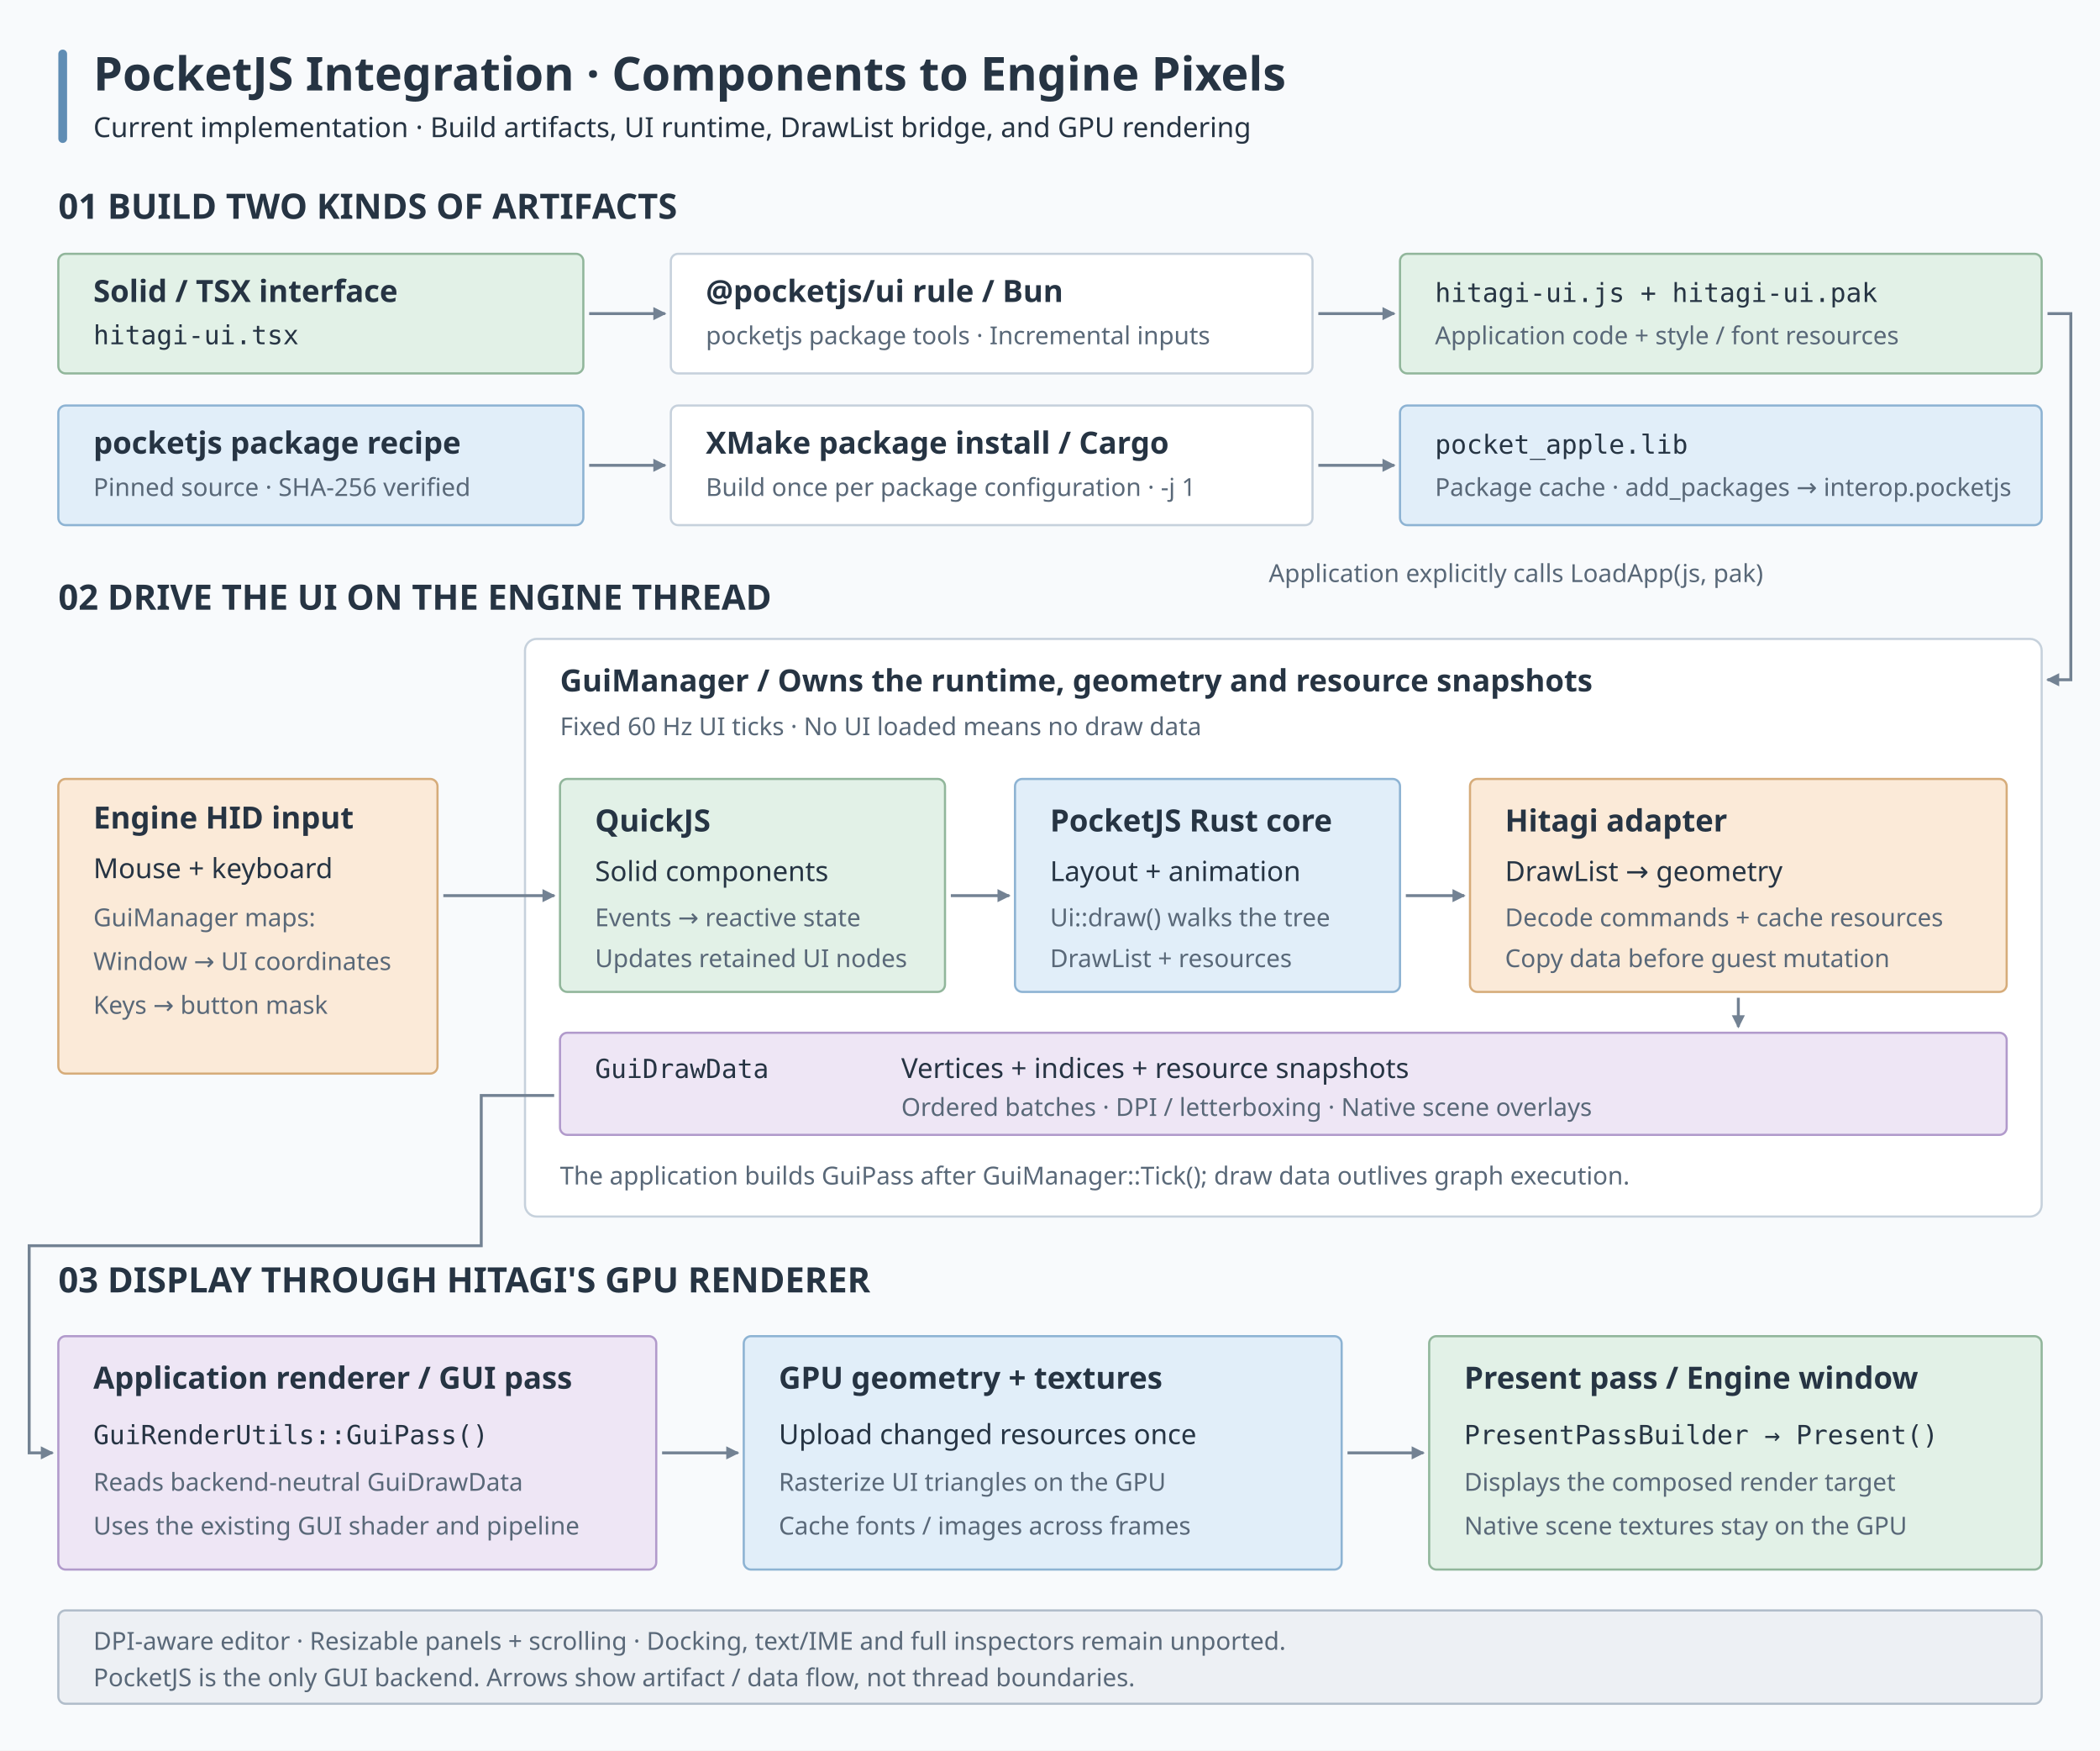
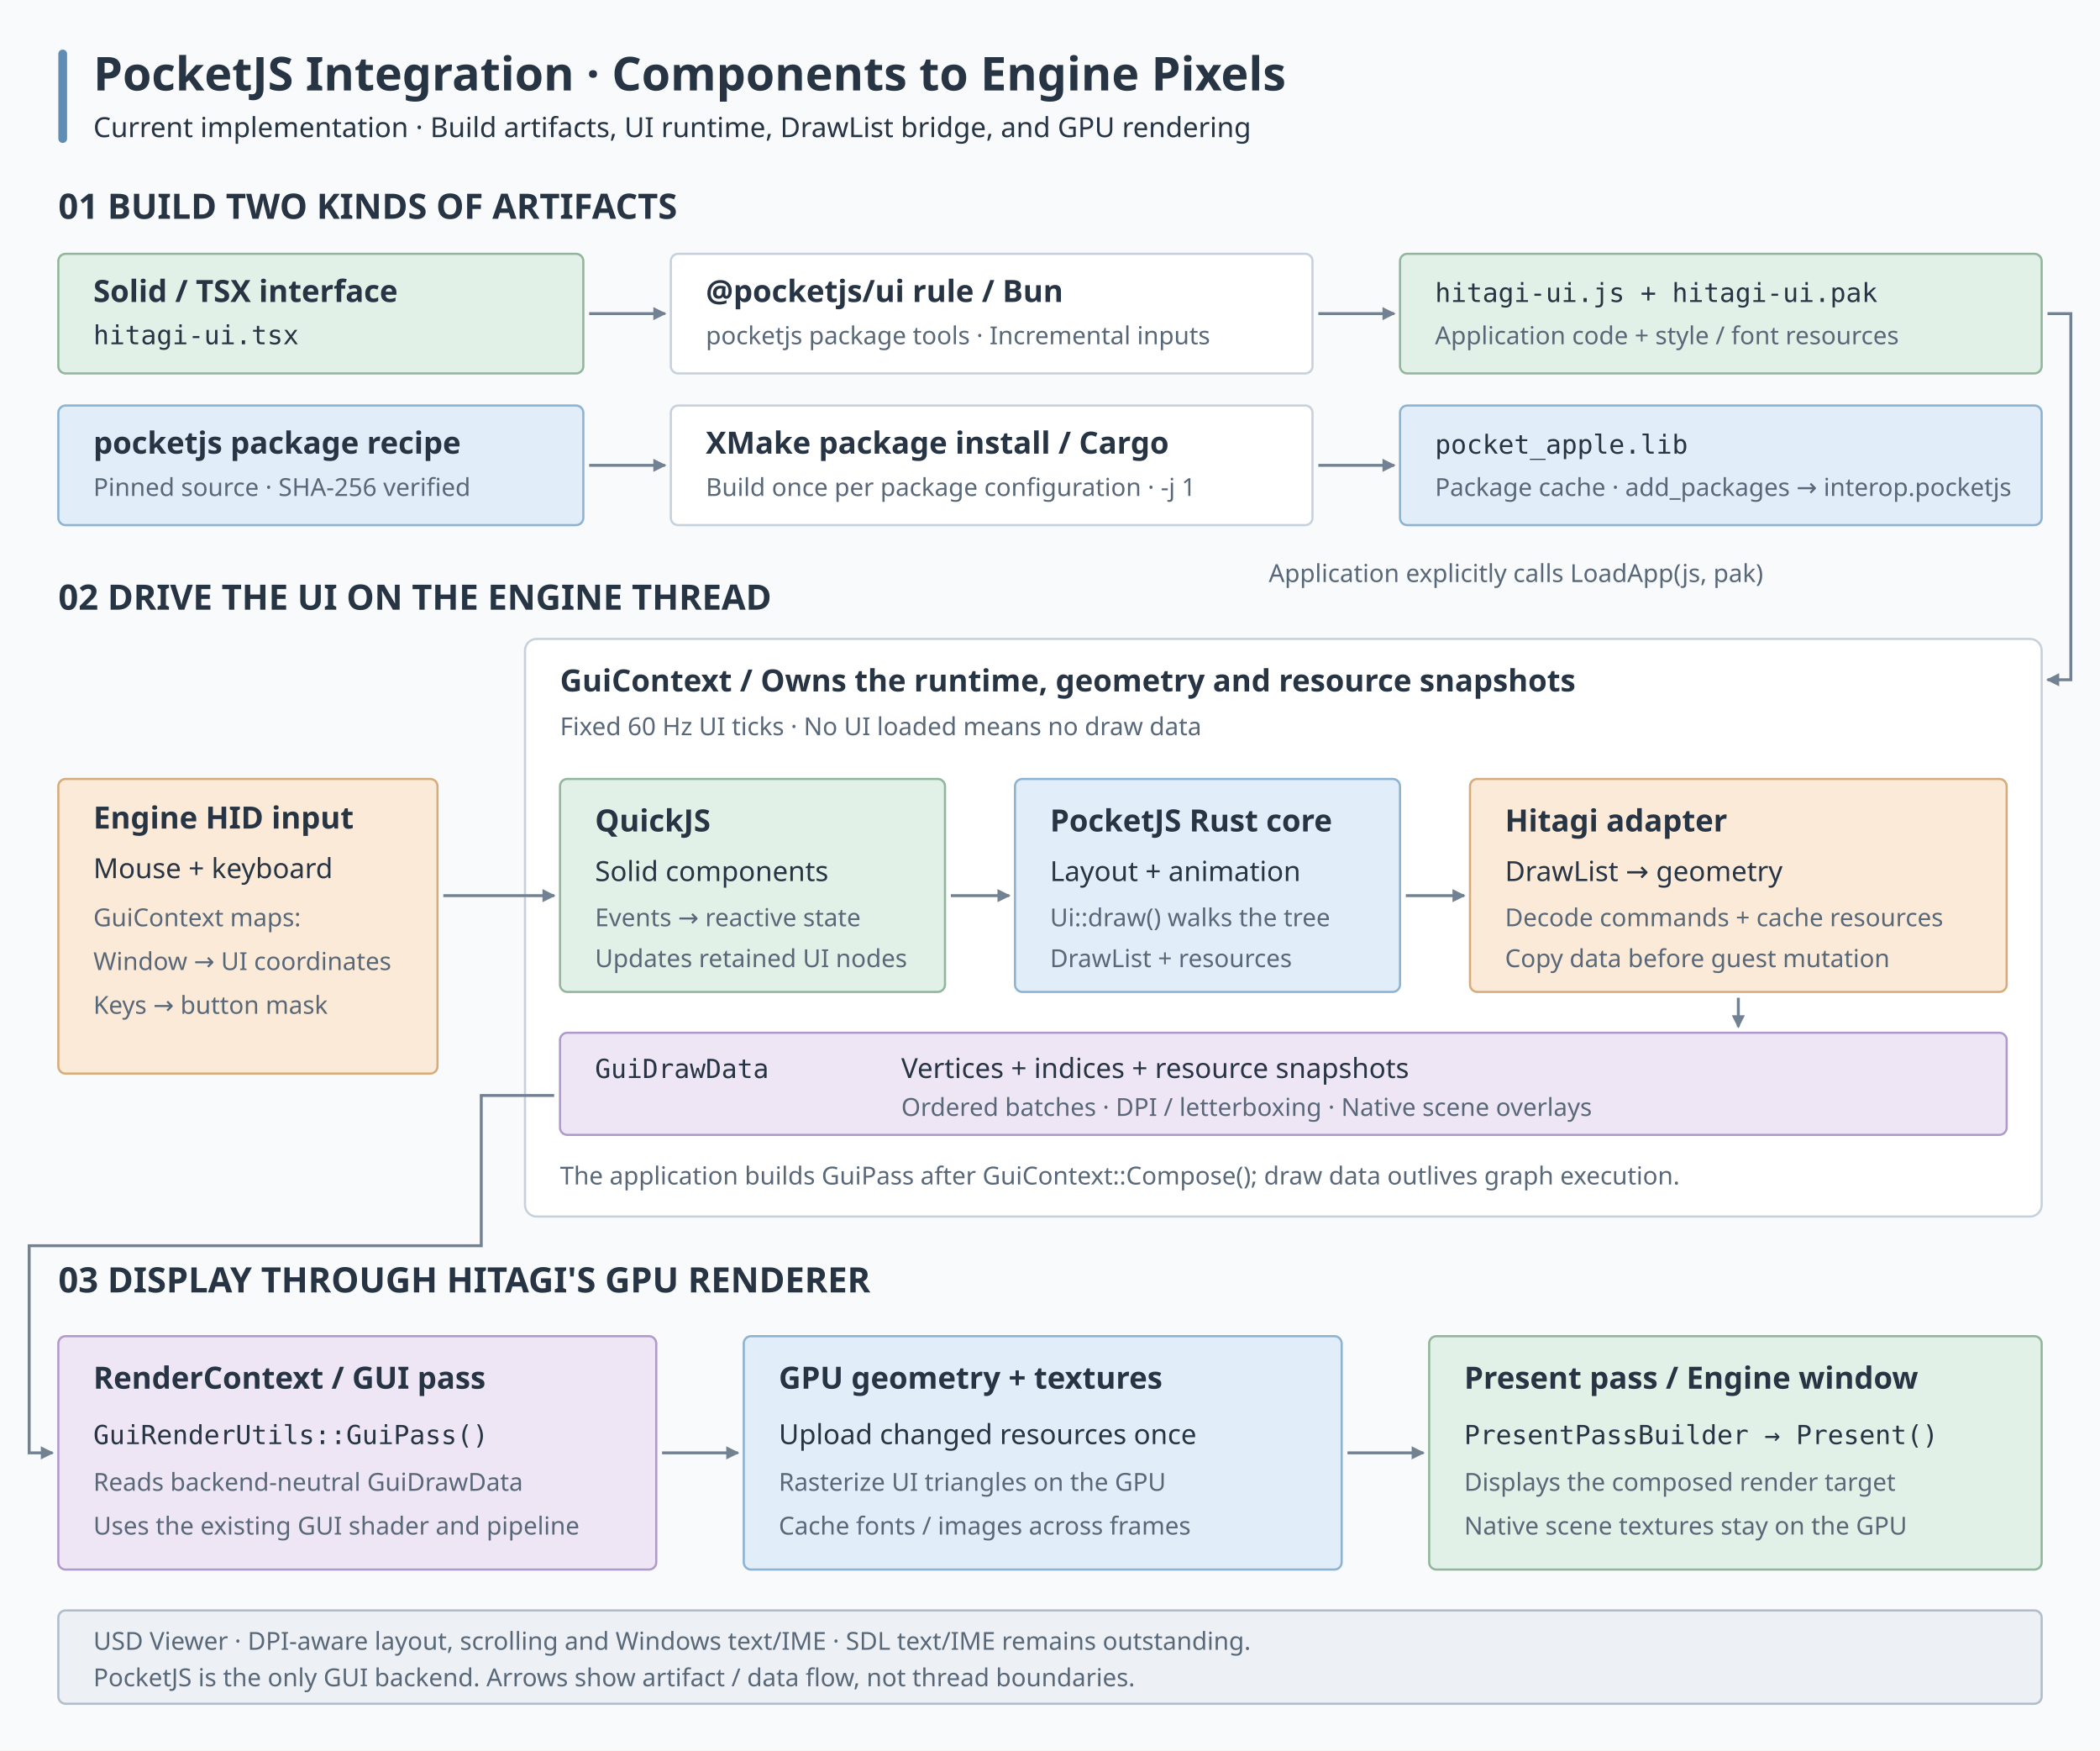
<svg xmlns="http://www.w3.org/2000/svg" width="1440" height="1200" viewBox="0 0 1440 1200" role="img" aria-labelledby="title desc">
  <defs>
    <style>
      text { font-family: 'Segoe UI', 'Microsoft YaHei', sans-serif; fill: #263443; }
      .title { font-size: 32px; font-weight: 700; }
      .section { font-size: 24px; font-weight: 700; }
      .label { font-size: 21px; font-weight: 600; }
      .body { font-size: 19px; }
      .small { font-size: 17px; fill: #596878; }
      .code { font-family: Consolas, monospace; font-size: 18px; }
      .panel { fill: #ffffff; stroke: #c6d1dc; stroke-width: 1.5; }
      .blue { fill: #e1eef9; stroke: #8db3d3; stroke-width: 1.5; }
      .green { fill: #e2f1e7; stroke: #91b69b; stroke-width: 1.5; }
      .orange { fill: #fbead8; stroke: #d6ac7a; stroke-width: 1.5; }
      .purple { fill: #eee6f5; stroke: #b19acb; stroke-width: 1.5; }
      .gray { fill: #edf0f4; stroke: #b1bdca; stroke-width: 1.5; }
      .arrow { fill: none; stroke: #738293; stroke-width: 2; marker-end: url(#arrow); }
    </style>
    <marker id="arrow" markerWidth="9" markerHeight="9" refX="8" refY="4.5" orient="auto" markerUnits="userSpaceOnUse">
      <path d="M0 0 L9 4.5 L0 9 Z" fill="#738293" />
    </marker>
  </defs>
  <rect width="1440" height="1200" fill="#f8fafc" />
  <rect x="40" y="34" width="6" height="64" rx="3" fill="#608db4" />
  <text x="64" y="62" class="title">PocketJS Integration · Components to Engine Pixels</text>
  <text x="64" y="94" class="body">Current implementation · Build artifacts, UI runtime, DrawList bridge, and GPU rendering</text>
  <text x="40" y="150" class="section">01   BUILD TWO KINDS OF ARTIFACTS</text>
  <rect x="40" y="174" width="360" height="82" rx="5" class="green" />
  <text x="64" y="207" class="label">Solid / TSX interface</text>
  <text x="64" y="236" class="code">hitagi-ui.tsx</text>
  <path d="M404 215 H456" class="arrow" />
  <rect x="460" y="174" width="440" height="82" rx="5" class="panel" />
  <text x="484" y="207" class="label">@pocketjs/ui rule / Bun</text>
  <text x="484" y="236" class="small">pocketjs package tools · Incremental inputs</text>
  <path d="M904 215 H956" class="arrow" />
  <rect x="960" y="174" width="440" height="82" rx="5" class="green" />
  <text x="984" y="207" class="code">hitagi-ui.js + hitagi-ui.pak</text>
  <text x="984" y="236" class="small">Application code + style / font resources</text>
  <rect x="40" y="278" width="360" height="82" rx="5" class="blue" />
  <text x="64" y="311" class="label">pocketjs package recipe</text>
  <text x="64" y="340" class="small">Pinned source · SHA-256 verified</text>
  <path d="M404 319 H456" class="arrow" />
  <rect x="460" y="278" width="440" height="82" rx="5" class="panel" />
  <text x="484" y="311" class="label">XMake package install / Cargo</text>
  <text x="484" y="340" class="small">Build once per package configuration · -j 1</text>
  <path d="M904 319 H956" class="arrow" />
  <rect x="960" y="278" width="440" height="82" rx="5" class="blue" />
  <text x="984" y="311" class="code">pocket_apple.lib</text>
  <text x="984" y="340" class="small">Package cache · add_packages → interop.pocketjs</text>
  <text x="40" y="418" class="section">02   DRIVE THE UI ON THE ENGINE THREAD</text>
  <text x="870" y="399" class="small">Application explicitly calls LoadApp(js, pak)</text>
  <path d="M1404 215 H1420 V466 H1404" class="arrow" />
  <rect x="360" y="438" width="1040" height="396" rx="8" class="panel" />
-   <text x="384" y="474" class="label">GuiManager / Owns the runtime, geometry and resource snapshots</text>
+   <text x="384" y="474" class="label">GuiContext / Owns the runtime, geometry and resource snapshots</text>
  <text x="384" y="504" class="small">Fixed 60 Hz UI ticks · No UI loaded means no draw data</text>
  <rect x="40" y="534" width="260" height="202" rx="5" class="orange" />
  <text x="64" y="568" class="label">Engine HID input</text>
  <text x="64" y="602" class="body">Mouse + keyboard</text>
-   <text x="64" y="635" class="small">GuiManager maps:</text>
+   <text x="64" y="635" class="small">GuiContext maps:</text>
  <text x="64" y="665" class="small">Window → UI coordinates</text>
  <text x="64" y="695" class="small">Keys → button mask</text>
  <path d="M304 614 H380" class="arrow" />
  <rect x="384" y="534" width="264" height="146" rx="5" class="green" />
  <text x="408" y="570" class="label">QuickJS</text>
  <text x="408" y="604" class="body">Solid components</text>
  <text x="408" y="635" class="small">Events → reactive state</text>
  <text x="408" y="663" class="small">Updates retained UI nodes</text>
  <path d="M652 614 H692" class="arrow" />
  <rect x="696" y="534" width="264" height="146" rx="5" class="blue" />
  <text x="720" y="570" class="label">PocketJS Rust core</text>
  <text x="720" y="604" class="body">Layout + animation</text>
  <text x="720" y="635" class="small">Ui::draw() walks the tree</text>
  <text x="720" y="663" class="small">DrawList + resources</text>
  <path d="M964 614 H1004" class="arrow" />
  <rect x="1008" y="534" width="368" height="146" rx="5" class="orange" />
  <text x="1032" y="570" class="label">Hitagi adapter</text>
  <text x="1032" y="604" class="body">DrawList → geometry</text>
  <text x="1032" y="635" class="small">Decode commands + cache resources</text>
  <text x="1032" y="663" class="small">Copy data before guest mutation</text>
  <path d="M1192 684 V704" class="arrow" />
  <rect x="384" y="708" width="992" height="70" rx="5" class="purple" />
  <text x="408" y="739" class="code">GuiDrawData</text>
  <text x="618" y="739" class="body">Vertices + indices + resource snapshots</text>
  <text x="618" y="765" class="small">Ordered batches · DPI / letterboxing · Native scene overlays</text>
-   <text x="384" y="812" class="small">The application builds GuiPass after GuiManager::Tick(); draw data outlives graph execution.</text>
+   <text x="384" y="812" class="small">The application builds GuiPass after GuiContext::Compose(); draw data outlives graph execution.</text>
  <path d="M380 751 H330 V854 H20 V996 H36" class="arrow" />
  <text x="40" y="886" class="section">03   DISPLAY THROUGH HITAGI'S GPU RENDERER</text>
  <rect x="40" y="916" width="410" height="160" rx="5" class="purple" />
-   <text x="64" y="952" class="label">Application renderer / GUI pass</text>
+   <text x="64" y="952" class="label">RenderContext / GUI pass</text>
  <text x="64" y="990" class="code">GuiRenderUtils::GuiPass()</text>
  <text x="64" y="1022" class="small">Reads backend-neutral GuiDrawData</text>
  <text x="64" y="1052" class="small">Uses the existing GUI shader and pipeline</text>
  <path d="M454 996 H506" class="arrow" />
  <rect x="510" y="916" width="410" height="160" rx="5" class="blue" />
  <text x="534" y="952" class="label">GPU geometry + textures</text>
  <text x="534" y="990" class="body">Upload changed resources once</text>
  <text x="534" y="1022" class="small">Rasterize UI triangles on the GPU</text>
  <text x="534" y="1052" class="small">Cache fonts / images across frames</text>
  <path d="M924 996 H976" class="arrow" />
  <rect x="980" y="916" width="420" height="160" rx="5" class="green" />
  <text x="1004" y="952" class="label">Present pass / Engine window</text>
  <text x="1004" y="990" class="code">PresentPassBuilder → Present()</text>
  <text x="1004" y="1022" class="small">Displays the composed render target</text>
  <text x="1004" y="1052" class="small">Native scene textures stay on the GPU</text>
  <rect x="40" y="1104" width="1360" height="64" rx="5" class="gray" />
-   <text x="64" y="1131" class="small">DPI-aware editor · Resizable panels + scrolling · Docking, text/IME and full inspectors remain unported.</text>
+   <text x="64" y="1131" class="small">USD Viewer · DPI-aware layout, scrolling and Windows text/IME · SDL text/IME remains outstanding.</text>
  <text x="64" y="1156" class="small">PocketJS is the only GUI backend. Arrows show artifact / data flow, not thread boundaries.</text>
</svg>
